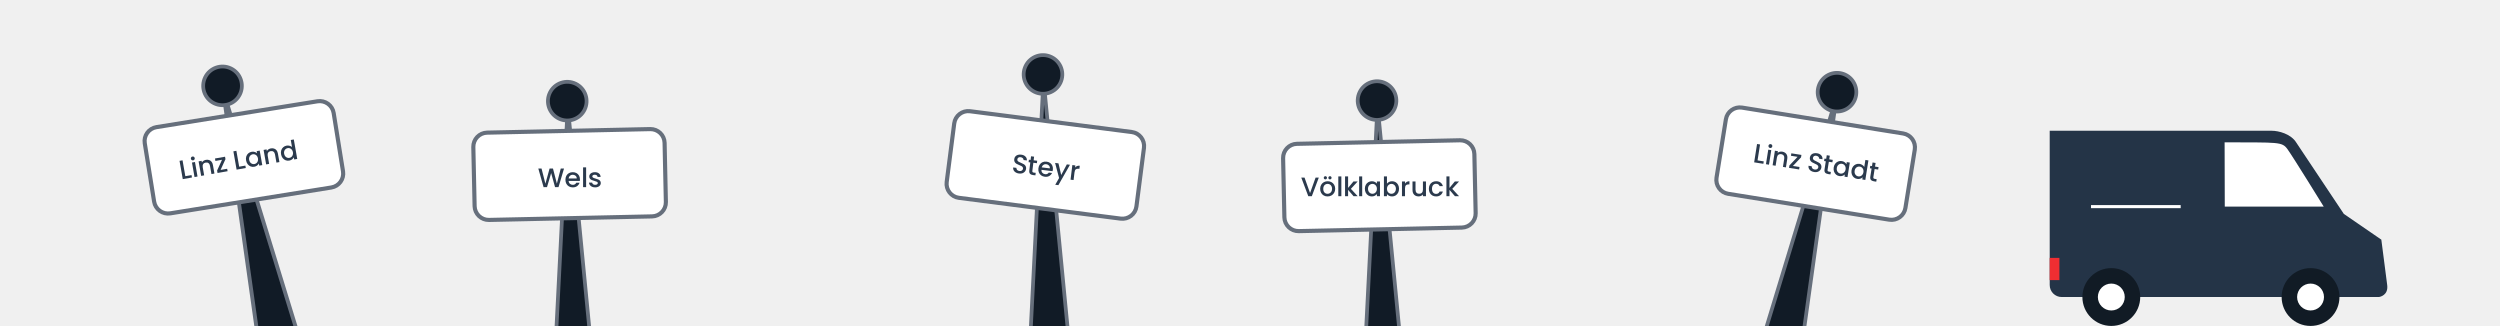
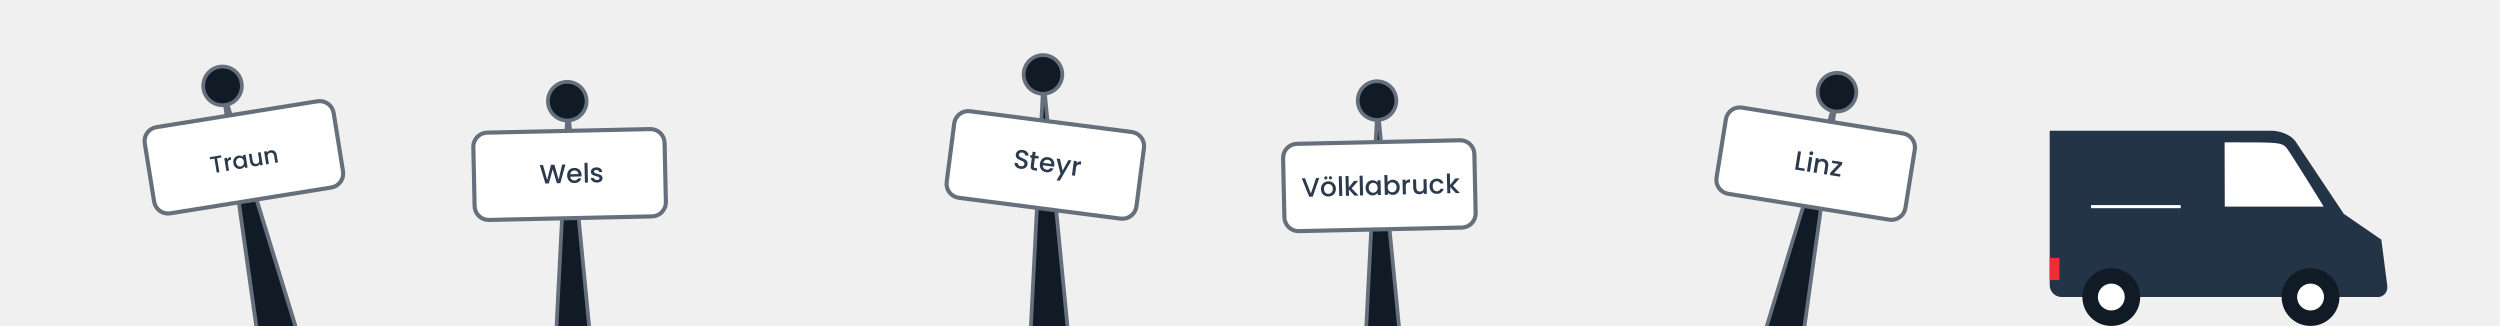
<svg xmlns="http://www.w3.org/2000/svg" width="1920" height="250" viewBox="0 0 1920 250" version="1.1" id="svg8" enable-background="new">
  <defs id="defs2">
    <clipPath clipPathUnits="userSpaceOnUse" id="clipPath44">
      <path d="m 634.961,94.132 47.654,-24.281 33.722,66.183 -47.654,24.281 z" id="path42" />
    </clipPath>
    <clipPath clipPathUnits="userSpaceOnUse" id="clipPath64">
      <path d="m 10.689,129.531 h 51.673 v 72.296 H 10.689 Z" id="path62" />
    </clipPath>
    <clipPath clipPathUnits="userSpaceOnUse" id="clipPath104">
      <path d="m 416.605,0 h 95.649 v 123.481 h -95.649 z" id="path102" />
    </clipPath>
    <clipPath clipPathUnits="userSpaceOnUse" id="clipPath140">
      <path d="m 144.008,0 h 95.65 v 123.295 h -95.65 z" id="path138" />
    </clipPath>
    <clipPath clipPathUnits="userSpaceOnUse" id="clipPath176">
      <path d="m 304.154,4.396 h 95.649 v 127.891 h -95.649 z" id="path174" />
    </clipPath>
    <clipPath clipPathUnits="userSpaceOnUse" id="clipPath596">
      <path d="m 35.433,4.396 h 95.65 v 127.891 h -95.65 z" id="path594" />
    </clipPath>
    <clipPath clipPathUnits="userSpaceOnUse" id="clipPath632">
      <path d="m 561.981,4.507 h 95.65 v 127.89 h -95.65 z" id="path630" />
    </clipPath>
    <clipPath clipPathUnits="userSpaceOnUse" id="clipPath670">
      <path d="M 668.976,7.087 H 816.977 V 94.609 H 668.976 Z" id="path668" />
    </clipPath>
    <clipPath clipPathUnits="userSpaceOnUse" id="clipPath504">
      <path d="m 196.299,180.929 48.373,-9.842 9.842,48.374 -48.373,9.841 z" id="path502" />
    </clipPath>
  </defs>
  <g id="layer1" transform="translate(0,-11.24998)">
    <g id="g98" transform="matrix(2.28143,0,0,-2.28143,0.00270381,305.8713)">
      <g id="g100" clip-path="url(#clipPath104)">
        <g id="g106" transform="translate(459.3232,7.4705)">
          <path d="M 0,0 4.391,86.228 12.56,2.1 C 12.661,1.863 12.513,1.595 12.259,1.554 L 0.451,-0.322 C 0.238,-0.356 0.037,-0.213 0,0" style="fill:#111b26;fill-opacity:1;fill-rule:nonzero;stroke:none" id="path108" />
        </g>
        <g id="g110" transform="translate(459.3232,7.4705)">
          <path d="M 0,0 4.391,86.228 12.56,2.1 C 12.661,1.863 12.513,1.595 12.259,1.554 L 0.451,-0.322 C 0.238,-0.356 0.037,-0.213 0,0 Z" style="fill:none;stroke:#666f7c;stroke-width:1.263;stroke-linecap:round;stroke-linejoin:miter;stroke-miterlimit:1;stroke-dasharray:none;stroke-opacity:1" id="path112" />
        </g>
        <g id="g114" transform="translate(469.4121,92.4351)">
          <path d="m 0,0 c -1.567,-3.236 -5.461,-4.589 -8.697,-3.022 -3.235,1.568 -4.588,5.461 -3.021,8.698 1.567,3.235 5.461,4.588 8.696,3.021 C 0.214,7.129 1.567,3.236 0,0" style="fill:#111b26;fill-opacity:1;fill-rule:nonzero;stroke:none" id="path116" />
        </g>
        <g id="g118" transform="translate(469.4121,92.4351)">
          <path d="m 0,0 c -1.567,-3.236 -5.461,-4.589 -8.697,-3.022 -3.235,1.568 -4.588,5.461 -3.021,8.698 1.567,3.235 5.461,4.588 8.696,3.021 C 0.214,7.129 1.567,3.236 0,0 Z" style="fill:none;stroke:#666f7c;stroke-width:1.263;stroke-linecap:round;stroke-linejoin:miter;stroke-miterlimit:10;stroke-dasharray:none;stroke-opacity:1" id="path120" />
        </g>
        <g id="g122" transform="translate(436.5686,80.722)">
          <path d="m 0,0 c -2.607,-0.057 -4.694,-2.236 -4.637,-4.843 l 0.433,-19.905 c 0.057,-2.607 2.236,-4.694 4.843,-4.637 l 54.905,1.194 c 2.607,0.057 4.693,2.236 4.637,4.843 l -0.433,19.905 c -0.057,2.607 -2.237,4.694 -4.844,4.637 z" style="fill:#ffffff;fill-opacity:1;fill-rule:nonzero;stroke:none" id="path124" />
        </g>
        <g id="g126" transform="translate(436.5686,80.722)">
          <path d="m 0,0 c -2.607,-0.057 -4.694,-2.236 -4.637,-4.843 l 0.433,-19.905 c 0.057,-2.607 2.236,-4.694 4.843,-4.637 l 54.905,1.194 c 2.607,0.057 4.693,2.236 4.637,4.843 l -0.433,19.905 c -0.057,2.607 -2.237,4.694 -4.844,4.637 z" style="fill:none;stroke:#666f7c;stroke-width:1.391;stroke-linecap:butt;stroke-linejoin:miter;stroke-miterlimit:10;stroke-dasharray:none;stroke-opacity:1" id="path128" />
        </g>
      </g>
    </g>
-     <g aria-label="Völklabruck" id="text132" style="font-weight:500;font-size:20.533px;font-family:'Poppins Medium';-inkscape-font-specification:Poppins-Medium;fill:#2b3a4d;stroke-width:2.281">
+     <g aria-label="Völklabruck" id="text132" style="font-weight:500;font-size:20.533px;font-family:'Poppins Medium';-inkscape-font-specification:Poppins-Medium;fill:#2b3a4d;stroke-width:2.281" transform="rotate(-1.411391,1022.193,133.1274)">
      <path d="m 1012.834,147.661 -5.359,14.27 h -2.71 l -5.38,-14.27 h 2.505 l 4.23,11.868 4.25,-11.868 z" id="path1094" />
      <path d="m 1019.548,162.116 q -1.602,0 -2.895,-0.719 -1.294,-0.739 -2.033,-2.053 -0.739,-1.335 -0.739,-3.08 0,-1.725 0.76,-3.059 0.76,-1.335 2.074,-2.053 1.314,-0.719 2.936,-0.719 1.622,0 2.936,0.719 1.314,0.719 2.074,2.053 0.76,1.335 0.76,3.059 0,1.725 -0.78,3.059 -0.78,1.335 -2.135,2.074 -1.335,0.719 -2.957,0.719 z m 0,-2.033 q 0.903,0 1.684,-0.431 0.801,-0.431 1.294,-1.294 0.493,-0.862 0.493,-2.094 0,-1.232 -0.472,-2.074 -0.472,-0.862 -1.252,-1.294 -0.78,-0.431 -1.684,-0.431 -0.903,0 -1.684,0.431 -0.76,0.431 -1.212,1.294 -0.452,0.842 -0.452,2.074 0,1.827 0.924,2.834 0.945,0.986 2.361,0.986 z m -1.663,-11.067 q -0.513,0 -0.883,-0.349 -0.349,-0.37 -0.349,-0.883 0,-0.513 0.349,-0.862 0.37,-0.37 0.883,-0.37 0.513,0 0.862,0.37 0.37,0.349 0.37,0.862 0,0.513 -0.37,0.883 -0.349,0.349 -0.862,0.349 z m 3.532,0 q -0.513,0 -0.883,-0.349 -0.349,-0.37 -0.349,-0.883 0,-0.513 0.349,-0.862 0.37,-0.37 0.883,-0.37 0.513,0 0.862,0.37 0.37,0.349 0.37,0.862 0,0.513 -0.37,0.883 -0.349,0.349 -0.862,0.349 z" id="path1096" />
      <path d="M 1030.163,146.737 V 161.931 h -2.341 v -15.194 z" id="path1098" />
      <path d="m 1037.473,156.284 5.215,5.647 h -3.162 l -4.189,-4.866 v 4.866 h -2.341 v -15.194 h 2.341 v 8.829 l 4.107,-4.948 h 3.244 z" id="path1100" />
      <path d="M 1046.159,146.737 V 161.931 h -2.341 v -15.194 z" id="path1102" />
      <path d="m 1048.212,156.223 q 0,-1.704 0.698,-3.018 0.719,-1.314 1.93,-2.033 1.232,-0.739 2.71,-0.739 1.335,0 2.32,0.534 1.006,0.513 1.602,1.294 v -1.643 h 2.361 V 161.931 h -2.361 v -1.684 q -0.596,0.801 -1.622,1.335 -1.027,0.534 -2.341,0.534 -1.458,0 -2.669,-0.739 -1.211,-0.76 -1.93,-2.094 -0.698,-1.355 -0.698,-3.059 z m 9.26,0.041 q 0,-1.17 -0.493,-2.033 -0.472,-0.862 -1.252,-1.314 -0.78,-0.452 -1.684,-0.452 -0.903,0 -1.684,0.452 -0.78,0.431 -1.273,1.294 -0.472,0.842 -0.472,2.012 0,1.17 0.472,2.053 0.493,0.883 1.273,1.355 0.801,0.452 1.684,0.452 0.903,0 1.684,-0.452 0.78,-0.452 1.252,-1.314 0.493,-0.883 0.493,-2.053 z" id="path1104" />
      <path d="m 1065.192,152.301 q 0.595,-0.821 1.622,-1.335 1.047,-0.534 2.32,-0.534 1.499,0 2.71,0.719 1.212,0.719 1.91,2.053 0.698,1.314 0.698,3.018 0,1.704 -0.698,3.059 -0.698,1.335 -1.93,2.094 -1.212,0.739 -2.69,0.739 -1.314,0 -2.341,-0.513 -1.006,-0.513 -1.601,-1.314 v 1.643 h -2.341 v -15.194 h 2.341 z m 6.878,3.922 q 0,-1.17 -0.493,-2.012 -0.472,-0.862 -1.273,-1.294 -0.78,-0.452 -1.684,-0.452 -0.883,0 -1.684,0.452 -0.78,0.452 -1.273,1.314 -0.472,0.862 -0.472,2.033 0,1.17 0.472,2.053 0.493,0.862 1.273,1.314 0.801,0.452 1.684,0.452 0.903,0 1.684,-0.452 0.801,-0.472 1.273,-1.355 0.493,-0.883 0.493,-2.053 z" id="path1106" />
      <path d="m 1079.052,152.26 q 0.513,-0.862 1.355,-1.335 0.862,-0.493 2.033,-0.493 v 2.423 h -0.595 q -1.376,0 -2.094,0.698 -0.698,0.698 -0.698,2.423 v 5.955 h -2.341 v -11.314 h 2.341 z" id="path1108" />
      <path d="M 1095.15,150.617 V 161.931 h -2.341 v -1.335 q -0.554,0.698 -1.458,1.109 -0.883,0.39 -1.889,0.39 -1.335,0 -2.402,-0.554 -1.047,-0.554 -1.663,-1.643 -0.596,-1.088 -0.596,-2.628 v -6.653 h 2.32 v 6.304 q 0,1.519 0.76,2.341 0.76,0.801 2.074,0.801 1.314,0 2.074,-0.801 0.78,-0.821 0.78,-2.341 v -6.304 z" id="path1110" />
      <path d="m 1097.367,156.264 q 0,-1.745 0.698,-3.059 0.719,-1.335 1.971,-2.053 1.252,-0.719 2.875,-0.719 2.053,0 3.388,0.986 1.355,0.965 1.827,2.772 h -2.526 q -0.308,-0.842 -0.986,-1.314 -0.678,-0.472 -1.704,-0.472 -1.437,0 -2.3,1.027 -0.842,1.006 -0.842,2.834 0,1.827 0.842,2.854 0.862,1.027 2.3,1.027 2.033,0 2.69,-1.786 h 2.526 q -0.493,1.725 -1.848,2.751 -1.355,1.006 -3.367,1.006 -1.622,0 -2.875,-0.719 -1.252,-0.739 -1.971,-2.053 -0.698,-1.335 -0.698,-3.08 z" id="path1112" />
      <path d="m 1115.333,156.284 5.215,5.647 h -3.162 l -4.189,-4.866 v 4.866 h -2.341 v -15.194 h 2.341 v 8.829 l 4.107,-4.948 h 3.244 z" id="path1114" />
    </g>
    <g id="g134" transform="matrix(2.28143,0,0,-2.28143,0.00270381,305.8713)">
      <g id="g136" clip-path="url(#clipPath140)">
        <g id="g142" transform="translate(186.7269,7.2841)">
          <path d="M 0,0 4.391,86.228 12.56,2.1 C 12.661,1.863 12.513,1.595 12.259,1.554 L 0.451,-0.322 C 0.238,-0.356 0.037,-0.213 0,0" style="fill:#111b26;fill-opacity:1;fill-rule:nonzero;stroke:none" id="path144" />
        </g>
        <g id="g146" transform="translate(186.7269,7.2841)">
          <path d="M 0,0 4.391,86.228 12.56,2.1 C 12.661,1.863 12.513,1.595 12.259,1.554 L 0.451,-0.322 C 0.238,-0.356 0.037,-0.213 0,0 Z" style="fill:none;stroke:#666f7c;stroke-width:1.263;stroke-linecap:round;stroke-linejoin:miter;stroke-miterlimit:1;stroke-dasharray:none;stroke-opacity:1" id="path148" />
        </g>
        <g id="g150" transform="translate(196.8158,92.2486)">
          <path d="m 0,0 c -1.567,-3.236 -5.461,-4.589 -8.697,-3.022 -3.235,1.568 -4.588,5.461 -3.021,8.698 1.567,3.235 5.461,4.588 8.696,3.021 C 0.214,7.129 1.567,3.236 0,0" style="fill:#111b26;fill-opacity:1;fill-rule:nonzero;stroke:none" id="path152" />
        </g>
        <g id="g154" transform="translate(196.8158,92.2486)">
          <path d="m 0,0 c -1.567,-3.236 -5.461,-4.589 -8.697,-3.022 -3.235,1.568 -4.588,5.461 -3.021,8.698 1.567,3.235 5.461,4.588 8.696,3.021 C 0.214,7.129 1.567,3.236 0,0 Z" style="fill:none;stroke:#666f7c;stroke-width:1.263;stroke-linecap:round;stroke-linejoin:miter;stroke-miterlimit:10;stroke-dasharray:none;stroke-opacity:1" id="path156" />
        </g>
        <g id="g158" transform="translate(163.9724,84.4876)">
          <path d="m 0,0 c -2.607,-0.057 -4.694,-2.236 -4.637,-4.843 l 0.433,-19.905 c 0.057,-2.607 2.236,-4.694 4.843,-4.637 l 54.905,1.194 c 2.607,0.057 4.693,2.236 4.637,4.843 l -0.433,19.905 c -0.057,2.607 -2.237,4.694 -4.844,4.637 z" style="fill:#ffffff;fill-opacity:1;fill-rule:nonzero;stroke:none" id="path160" />
        </g>
        <g id="g162" transform="translate(163.9724,84.4876)">
          <path d="m 0,0 c -2.607,-0.057 -4.694,-2.236 -4.637,-4.843 l 0.433,-19.905 c 0.057,-2.607 2.236,-4.694 4.843,-4.637 l 54.905,1.194 c 2.607,0.057 4.693,2.236 4.637,4.843 l -0.433,19.905 c -0.057,2.607 -2.237,4.694 -4.844,4.637 z" style="fill:none;stroke:#666f7c;stroke-width:1.391;stroke-linecap:butt;stroke-linejoin:miter;stroke-miterlimit:10;stroke-dasharray:none;stroke-opacity:1" id="path164" />
        </g>
      </g>
    </g>
-     <g aria-label="Wels" id="text168" style="font-weight:500;font-size:20.533px;font-family:'Poppins Medium';-inkscape-font-specification:Poppins-Medium;fill:#2b3a4d;stroke-width:2.281">
+     <g aria-label="Wels" id="text168" style="font-weight:500;font-size:20.533px;font-family:'Poppins Medium';-inkscape-font-specification:Poppins-Medium;fill:#2b3a4d;stroke-width:2.281" transform="rotate(-1.280951,292.8086,90.17595)">
      <path d="m 433.16,140.708 -4.23,14.27 h -2.649 l -2.998,-10.8 -3.183,10.8 -2.628,0.021 -4.045,-14.291 h 2.484 l 2.957,11.622 3.203,-11.622 h 2.628 l 2.977,11.56 2.977,-11.56 z" id="path1085" />
      <path d="m 445.398,149.045 q 0,0.637 -0.082,1.15 h -8.644 q 0.103,1.355 1.006,2.176 0.903,0.821 2.218,0.821 1.889,0 2.669,-1.581 h 2.526 q -0.513,1.56 -1.868,2.567 -1.335,0.986 -3.326,0.986 -1.622,0 -2.916,-0.719 -1.273,-0.739 -2.012,-2.053 -0.719,-1.335 -0.719,-3.08 0,-1.745 0.698,-3.059 0.719,-1.335 1.992,-2.053 1.294,-0.719 2.957,-0.719 1.602,0 2.854,0.698 1.253,0.698 1.951,1.971 0.698,1.253 0.698,2.895 z m -2.443,-0.739 q -0.021,-1.294 -0.924,-2.074 -0.903,-0.78 -2.238,-0.78 -1.211,0 -2.074,0.78 -0.862,0.76 -1.027,2.074 z" id="path1087" />
      <path d="m 450.141,139.784 v 15.194 h -2.341 V 139.784 Z" id="path1089" />
      <path d="m 457.081,155.163 q -1.335,0 -2.402,-0.472 -1.047,-0.493 -1.663,-1.314 -0.616,-0.842 -0.657,-1.868 h 2.423 q 0.062,0.719 0.678,1.211 0.637,0.472 1.581,0.472 0.986,0 1.519,-0.37 0.554,-0.39 0.554,-0.986 0,-0.637 -0.616,-0.945 -0.595,-0.308 -1.91,-0.678 -1.273,-0.349 -2.074,-0.678 -0.801,-0.329 -1.396,-1.006 -0.575,-0.678 -0.575,-1.786 0,-0.903 0.534,-1.643 0.534,-0.76 1.519,-1.191 1.006,-0.431 2.3,-0.431 1.93,0 3.1,0.986 1.191,0.965 1.273,2.649 h -2.341 q -0.062,-0.76 -0.616,-1.211 -0.554,-0.452 -1.499,-0.452 -0.924,0 -1.417,0.349 -0.493,0.349 -0.493,0.924 0,0.452 0.329,0.76 0.329,0.308 0.801,0.493 0.472,0.164 1.396,0.431 1.232,0.329 2.012,0.678 0.801,0.329 1.376,0.986 0.575,0.657 0.595,1.745 0,0.965 -0.534,1.725 -0.534,0.76 -1.519,1.191 -0.965,0.431 -2.279,0.431 z" id="path1091" />
    </g>
    <g id="g170" transform="matrix(2.28143,0,0,-2.28143,0.00270381,305.8713)">
      <g id="g172" clip-path="url(#clipPath176)">
        <g id="g178" transform="translate(346.8726,16.2768)">
          <path d="M 0,0 4.391,86.228 12.56,2.1 C 12.661,1.863 12.513,1.595 12.259,1.554 L 0.451,-0.322 C 0.238,-0.356 0.037,-0.213 0,0" style="fill:#111b26;fill-opacity:1;fill-rule:nonzero;stroke:none" id="path180" />
        </g>
        <g id="g182" transform="translate(346.8726,16.2768)">
          <path d="M 0,0 4.391,86.228 12.56,2.1 C 12.661,1.863 12.513,1.595 12.259,1.554 L 0.451,-0.322 C 0.238,-0.356 0.037,-0.213 0,0 Z" style="fill:none;stroke:#666f7c;stroke-width:1.263;stroke-linecap:round;stroke-linejoin:miter;stroke-miterlimit:1;stroke-dasharray:none;stroke-opacity:1" id="path184" />
        </g>
        <g id="g186" transform="translate(356.9615,101.2414)">
          <path d="m 0,0 c -1.567,-3.236 -5.461,-4.589 -8.697,-3.022 -3.235,1.568 -4.588,5.461 -3.021,8.698 1.567,3.235 5.461,4.588 8.696,3.021 C 0.214,7.129 1.567,3.236 0,0" style="fill:#111b26;fill-opacity:1;fill-rule:nonzero;stroke:none" id="path188" />
        </g>
        <g id="g190" transform="translate(356.9615,101.2414)">
          <path d="m 0,0 c -1.567,-3.236 -5.461,-4.589 -8.697,-3.022 -3.235,1.568 -4.588,5.461 -3.021,8.698 1.567,3.235 5.461,4.588 8.696,3.021 C 0.214,7.129 1.567,3.236 0,0 Z" style="fill:none;stroke:#666f7c;stroke-width:1.263;stroke-linecap:round;stroke-linejoin:miter;stroke-miterlimit:10;stroke-dasharray:none;stroke-opacity:1" id="path192" />
        </g>
        <g id="g194" transform="translate(326.5293,91.6976)">
          <path d="m 0,0 c -2.586,0.332 -4.975,-1.511 -5.307,-4.098 l -2.539,-19.747 c -0.332,-2.586 1.511,-4.975 4.098,-5.307 l 54.469,-7.003 c 2.586,-0.333 4.975,1.511 5.307,4.098 l 2.539,19.746 c 0.332,2.587 -1.512,4.975 -4.098,5.308 z" style="fill:#ffffff;fill-opacity:1;fill-rule:nonzero;stroke:none" id="path196" />
        </g>
        <g id="g198" transform="translate(326.5293,91.6976)">
          <path d="m 0,0 c -2.586,0.332 -4.975,-1.511 -5.307,-4.098 l -2.539,-19.747 c -0.332,-2.586 1.511,-4.975 4.098,-5.307 l 54.469,-7.003 c 2.586,-0.333 4.975,1.511 5.307,4.098 l 2.539,19.746 c 0.332,2.587 -1.512,4.975 -4.098,5.308 z" style="fill:none;stroke:#666f7c;stroke-width:1.391;stroke-linecap:butt;stroke-linejoin:miter;stroke-miterlimit:10;stroke-dasharray:none;stroke-opacity:1" id="path200" />
        </g>
      </g>
    </g>
-     <g aria-label="Steyr" transform="rotate(6.99986)" id="text204" style="font-weight:500;font-size:20.533px;font-family:'Poppins Medium';-inkscape-font-specification:Poppins-Medium;fill:#2b3a4d;stroke-width:2.281">
+     <g aria-label="Steyr" transform="rotate(7.436097,74.64481,12.37762)" id="text204" style="font-weight:500;font-size:20.533px;font-family:'Poppins Medium';-inkscape-font-specification:Poppins-Medium;fill:#2b3a4d;stroke-width:2.281">
      <path d="m 794.404,48.072 q -1.437,0 -2.587,-0.493 -1.15,-0.513 -1.807,-1.437 -0.657,-0.924 -0.657,-2.156 h 2.505 q 0.082,0.924 0.719,1.519 0.657,0.595 1.827,0.595 1.211,0 1.889,-0.575 0.678,-0.595 0.678,-1.519 0,-0.719 -0.431,-1.17 -0.411,-0.452 -1.047,-0.698 -0.616,-0.246 -1.725,-0.534 -1.396,-0.37 -2.279,-0.739 -0.862,-0.39 -1.478,-1.191 -0.616,-0.801 -0.616,-2.135 0,-1.232 0.616,-2.156 0.616,-0.924 1.725,-1.417 1.109,-0.493 2.567,-0.493 2.074,0 3.388,1.047 1.335,1.027 1.478,2.834 h -2.587 q -0.062,-0.78 -0.739,-1.335 -0.678,-0.554 -1.786,-0.554 -1.006,0 -1.643,0.513 -0.637,0.513 -0.637,1.478 0,0.657 0.39,1.088 0.411,0.411 1.027,0.657 0.616,0.246 1.684,0.534 1.417,0.39 2.3,0.78 0.903,0.39 1.519,1.211 0.637,0.801 0.637,2.156 0,1.088 -0.595,2.053 -0.575,0.965 -1.704,1.561 -1.109,0.575 -2.628,0.575 z" id="path1057" />
      <path d="m 804.3,38.524 v 6.263 q 0,0.637 0.287,0.924 0.308,0.267 1.027,0.267 h 1.437 v 1.951 h -1.848 q -1.581,0 -2.423,-0.739 -0.842,-0.739 -0.842,-2.402 v -6.263 h -1.335 v -1.91 h 1.335 v -2.813 h 2.361 v 2.813 h 2.751 v 1.91 z" id="path1059" />
      <path d="m 819.823,41.994 q 0,0.637 -0.082,1.15 h -8.644 q 0.103,1.355 1.006,2.176 0.903,0.821 2.218,0.821 1.889,0 2.669,-1.581 h 2.526 q -0.513,1.56 -1.869,2.567 -1.335,0.986 -3.326,0.986 -1.622,0 -2.916,-0.719 -1.273,-0.739 -2.012,-2.053 -0.719,-1.335 -0.719,-3.08 0,-1.745 0.698,-3.059 0.719,-1.335 1.992,-2.053 1.294,-0.719 2.957,-0.719 1.602,0 2.854,0.698 1.253,0.698 1.951,1.971 0.698,1.253 0.698,2.895 z m -2.443,-0.739 q -0.021,-1.294 -0.924,-2.074 -0.903,-0.78 -2.238,-0.78 -1.211,0 -2.074,0.78 -0.862,0.76 -1.027,2.074 z" id="path1061" />
      <path d="m 832.41,36.615 -6.94,16.632 h -2.423 l 2.3,-5.503 -4.456,-11.129 h 2.608 l 3.183,8.624 3.306,-8.624 z" id="path1063" />
      <path d="m 836.578,38.257 q 0.513,-0.862 1.355,-1.335 0.862,-0.493 2.033,-0.493 v 2.423 h -0.595 q -1.376,0 -2.094,0.698 -0.698,0.698 -0.698,2.423 v 5.955 h -2.341 V 36.615 h 2.341 z" id="path1065" />
    </g>
    <g id="g590" transform="matrix(2.28143,0,0,-2.28143,0.00270381,985.7977)">
      <g id="g592" clip-path="url(#clipPath596)" transform="translate(0,298.0265)">
        <g id="g598" transform="matrix(1.046669,0,0,1.036472,86.78786,15.61036)">
          <path d="M 0,0 -11.195,80.129 12.56,2.1 C 12.661,1.863 12.513,1.595 12.259,1.554 L 0.451,-0.322 C 0.238,-0.356 0.037,-0.213 0,0" style="fill:#111b26;fill-opacity:1;fill-rule:nonzero;stroke:none" id="path600" />
        </g>
        <g id="g602" transform="translate(86.2654,18.5328)">
          <path d="M 0.536,-2.922 -11.169,80.12 13.669,-0.746 C 13.774,-0.991 13.619,-1.269 13.354,-1.312 L 1.008,-3.256 c -0.223,-0.035 -0.433,0.113 -0.472,0.334 z" style="fill:none;stroke:#666f7c;stroke-width:1.315;stroke-linecap:round;stroke-linejoin:miter;stroke-miterlimit:1;stroke-dasharray:none;stroke-opacity:1" id="path604" />
        </g>
        <g id="g606" transform="translate(80.7677,97.3982)">
          <path d="m 0,0 c -1.567,-3.236 -5.461,-4.589 -8.697,-3.022 -3.235,1.568 -4.588,5.461 -3.021,8.698 1.567,3.235 5.461,4.588 8.696,3.021 C 0.214,7.129 1.567,3.236 0,0" style="fill:#111b26;fill-opacity:1;fill-rule:nonzero;stroke:none" id="path608" />
        </g>
        <g id="g610" transform="translate(80.7677,97.3982)">
          <path d="m 0,0 c -1.567,-3.236 -5.461,-4.589 -8.697,-3.022 -3.235,1.568 -4.588,5.461 -3.021,8.698 1.567,3.235 5.461,4.588 8.696,3.021 C 0.214,7.129 1.567,3.236 0,0 Z" style="fill:none;stroke:#666f7c;stroke-width:1.263;stroke-linecap:round;stroke-linejoin:miter;stroke-miterlimit:10;stroke-dasharray:none;stroke-opacity:1" id="path612" />
        </g>
        <g id="g614" transform="translate(52.6608,86.3408)">
          <path d="m 0,0 c -2.575,-0.413 -4.343,-2.858 -3.93,-5.433 l 3.155,-19.658 c 0.414,-2.574 2.858,-4.343 5.433,-3.93 l 54.223,8.704 c 2.575,0.413 4.344,2.857 3.93,5.432 L 59.656,4.773 c -0.413,2.575 -2.858,4.343 -5.433,3.93 z" style="fill:#ffffff;fill-opacity:1;fill-rule:nonzero;stroke:none" id="path616" />
        </g>
        <g id="g618" transform="translate(52.6608,86.3408)">
          <path d="m 0,0 c -2.575,-0.413 -4.343,-2.858 -3.93,-5.433 l 3.155,-19.658 c 0.414,-2.574 2.858,-4.343 5.433,-3.93 l 54.223,8.704 c 2.575,0.413 4.344,2.857 3.93,5.432 L 59.656,4.773 c -0.413,2.575 -2.858,4.343 -5.433,3.93 z" style="fill:none;stroke:#666f7c;stroke-width:1.391;stroke-linecap:butt;stroke-linejoin:miter;stroke-miterlimit:10;stroke-dasharray:none;stroke-opacity:1" id="path620" />
        </g>
      </g>
    </g>
-     <g aria-label="Linz Land" transform="rotate(-9.999755)" id="text624" style="font-weight:500;font-size:20.533px;font-family:'Poppins Medium';-inkscape-font-specification:Poppins-Medium;fill:#2b3a4d;stroke-width:2.281">
-       <path d="m 114.725,169.043 h 4.825 v 1.889 h -7.166 v -14.27 h 2.341 z" id="path1068" />
-       <path d="m 122.753,158.12 q -0.637,0 -1.068,-0.431 -0.431,-0.431 -0.431,-1.068 0,-0.637 0.431,-1.068 0.431,-0.431 1.068,-0.431 0.616,0 1.047,0.431 0.431,0.431 0.431,1.068 0,0.637 -0.431,1.068 -0.431,0.431 -1.047,0.431 z m 1.15,1.499 v 11.314 h -2.341 v -11.314 z" id="path1070" />
-       <path d="m 132.445,159.434 q 1.335,0 2.382,0.554 1.068,0.554 1.663,1.643 0.595,1.088 0.595,2.628 v 6.673 h -2.32 v -6.324 q 0,-1.519 -0.76,-2.32 -0.76,-0.821 -2.074,-0.821 -1.314,0 -2.094,0.821 -0.76,0.801 -0.76,2.32 v 6.324 h -2.341 v -11.314 h 2.341 v 1.294 q 0.575,-0.698 1.458,-1.088 0.903,-0.39 1.91,-0.39 z" id="path1072" />
-       <path d="m 142.218,169.023 h 5.133 v 1.91 h -7.844 v -1.91 l 5.154,-7.495 h -5.154 v -1.91 h 7.844 v 1.91 z" id="path1074" />
-       <path d="m 156.715,169.043 h 4.825 v 1.889 h -7.166 v -14.27 h 2.341 z" id="path1076" />
-       <path d="m 162.772,165.224 q 0,-1.704 0.698,-3.018 0.719,-1.314 1.93,-2.033 1.232,-0.739 2.71,-0.739 1.335,0 2.32,0.534 1.006,0.513 1.602,1.294 v -1.643 h 2.361 v 11.314 h -2.361 v -1.684 q -0.595,0.801 -1.622,1.335 -1.027,0.534 -2.341,0.534 -1.458,0 -2.669,-0.739 -1.211,-0.76 -1.93,-2.094 -0.698,-1.355 -0.698,-3.059 z m 9.26,0.041 q 0,-1.17 -0.493,-2.033 -0.472,-0.862 -1.253,-1.314 -0.78,-0.452 -1.684,-0.452 -0.903,0 -1.684,0.452 -0.78,0.431 -1.273,1.294 -0.472,0.842 -0.472,2.012 0,1.17 0.472,2.053 0.493,0.883 1.273,1.355 0.801,0.452 1.684,0.452 0.903,0 1.684,-0.452 0.78,-0.452 1.253,-1.314 0.493,-0.883 0.493,-2.053 z" id="path1078" />
-       <path d="m 183.12,159.434 q 1.335,0 2.382,0.554 1.068,0.554 1.663,1.643 0.595,1.088 0.595,2.628 v 6.673 h -2.32 v -6.324 q 0,-1.519 -0.76,-2.32 -0.76,-0.821 -2.074,-0.821 -1.314,0 -2.094,0.821 -0.76,0.801 -0.76,2.32 v 6.324 h -2.341 v -11.314 h 2.341 v 1.294 q 0.575,-0.698 1.458,-1.088 0.903,-0.39 1.91,-0.39 z" id="path1080" />
-       <path d="m 190.04,165.224 q 0,-1.704 0.698,-3.018 0.719,-1.314 1.93,-2.033 1.232,-0.739 2.731,-0.739 1.109,0 2.176,0.493 1.088,0.472 1.725,1.273 v -5.462 h 2.361 v 15.194 h -2.361 v -1.704 q -0.575,0.821 -1.602,1.355 -1.006,0.534 -2.32,0.534 -1.478,0 -2.71,-0.739 -1.211,-0.76 -1.93,-2.094 -0.698,-1.355 -0.698,-3.059 z m 9.26,0.041 q 0,-1.17 -0.493,-2.033 -0.472,-0.862 -1.253,-1.314 -0.78,-0.452 -1.684,-0.452 -0.903,0 -1.684,0.452 -0.78,0.431 -1.273,1.294 -0.472,0.842 -0.472,2.012 0,1.17 0.472,2.053 0.493,0.883 1.273,1.355 0.801,0.452 1.684,0.452 0.903,0 1.684,-0.452 0.78,-0.452 1.253,-1.314 0.493,-0.883 0.493,-2.053 z" id="path1082" />
-     </g>
    <g id="g626" transform="matrix(2.28143,0,0,-2.28143,0.552369,310.9814)">
      <g id="g628" clip-path="url(#clipPath632)">
        <g id="g634" transform="translate(606.7986,18.6433)">
          <path d="M 0,0 11.195,80.129 -12.56,2.1 c -0.101,-0.237 0.047,-0.505 0.301,-0.546 L -0.451,-0.322 C -0.238,-0.356 -0.037,-0.213 0,0" style="fill:#111b26;fill-opacity:1;fill-rule:nonzero;stroke:none" id="path636" />
        </g>
        <g id="g638" transform="translate(606.7986,18.6433)">
          <path d="M 0,0 11.195,80.129 -12.56,2.1 c -0.101,-0.237 0.047,-0.505 0.301,-0.546 L -0.451,-0.322 C -0.238,-0.356 -0.037,-0.213 0,0 Z" style="fill:none;stroke:#666f7c;stroke-width:1.263;stroke-linecap:round;stroke-linejoin:miter;stroke-miterlimit:1;stroke-dasharray:none;stroke-opacity:1" id="path640" />
        </g>
        <g id="g642" transform="translate(612.2963,97.5087)">
          <path d="m 0,0 c 1.567,-3.236 5.461,-4.589 8.697,-3.022 3.235,1.568 4.588,5.461 3.021,8.698 C 10.151,8.911 6.257,10.264 3.022,8.697 -0.214,7.129 -1.567,3.236 0,0" style="fill:#111b26;fill-opacity:1;fill-rule:nonzero;stroke:none" id="path644" />
        </g>
        <g id="g646" transform="translate(612.2963,97.5087)">
          <path d="m 0,0 c 1.567,-3.236 5.461,-4.589 8.697,-3.022 3.235,1.568 4.588,5.461 3.021,8.698 C 10.151,8.911 6.257,10.264 3.022,8.697 -0.214,7.129 -1.567,3.236 0,0 Z" style="fill:none;stroke:#666f7c;stroke-width:1.263;stroke-linecap:round;stroke-linejoin:miter;stroke-miterlimit:10;stroke-dasharray:none;stroke-opacity:1" id="path648" />
        </g>
        <g id="g650" transform="translate(640.4033,86.4513)">
          <path d="M 0,0 C 2.575,-0.413 4.343,-2.858 3.93,-5.433 L 0.775,-25.091 c -0.414,-2.574 -2.858,-4.343 -5.433,-3.93 l -54.223,8.704 c -2.575,0.413 -4.344,2.857 -3.93,5.432 l 3.155,19.658 c 0.413,2.575 2.858,4.343 5.433,3.93 z" style="fill:#ffffff;fill-opacity:1;fill-rule:nonzero;stroke:none" id="path652" />
        </g>
        <g id="g654" transform="translate(640.4033,86.4513)">
          <path d="M 0,0 C 2.575,-0.413 4.343,-2.858 3.93,-5.433 L 0.775,-25.091 c -0.414,-2.574 -2.858,-4.343 -5.433,-3.93 l -54.223,8.704 c -2.575,0.413 -4.344,2.857 -3.93,5.432 l 3.155,19.658 c 0.413,2.575 2.858,4.343 5.433,3.93 z" style="fill:none;stroke:#666f7c;stroke-width:1.391;stroke-linecap:butt;stroke-linejoin:miter;stroke-miterlimit:10;stroke-dasharray:none;stroke-opacity:1" id="path656" />
        </g>
      </g>
    </g>
    <g aria-label="Linz Stadt" transform="rotate(8.999931)" id="text660" style="font-weight:500;font-size:20.533px;font-family:'Poppins Medium';-inkscape-font-specification:Poppins-Medium;fill:#2b3a4d;stroke-width:2.281">
-       <path d="m 1354.207,-78.378 h 4.825 v 1.889 h -7.166 v -14.27 h 2.341 z" id="path1117" />
-       <path d="m 1362.235,-89.302 q -0.636,0 -1.068,-0.431 -0.431,-0.431 -0.431,-1.068 0,-0.637 0.431,-1.068 0.431,-0.431 1.068,-0.431 0.616,0 1.047,0.431 0.431,0.431 0.431,1.068 0,0.637 -0.431,1.068 -0.431,0.431 -1.047,0.431 z m 1.15,1.499 v 11.314 h -2.341 v -11.314 z" id="path1119" />
-       <path d="m 1371.927,-87.988 q 1.335,0 2.382,0.554 1.068,0.554 1.663,1.643 0.596,1.088 0.596,2.628 v 6.673 h -2.32 v -6.324 q 0,-1.519 -0.76,-2.32 -0.76,-0.821 -2.074,-0.821 -1.314,0 -2.094,0.821 -0.76,0.801 -0.76,2.32 v 6.324 h -2.341 v -11.314 h 2.341 v 1.294 q 0.575,-0.698 1.458,-1.088 0.903,-0.39 1.909,-0.39 z" id="path1121" />
-       <path d="m 1381.7,-78.399 h 5.133 v 1.91 h -7.844 v -1.91 l 5.154,-7.495 h -5.154 v -1.91 h 7.844 v 1.91 z" id="path1123" />
-       <path d="m 1398.558,-76.345 q -1.437,0 -2.587,-0.493 -1.15,-0.513 -1.807,-1.437 -0.657,-0.924 -0.657,-2.156 h 2.505 q 0.082,0.924 0.719,1.519 0.657,0.595 1.827,0.595 1.212,0 1.889,-0.575 0.678,-0.595 0.678,-1.519 0,-0.719 -0.431,-1.17 -0.411,-0.452 -1.047,-0.698 -0.616,-0.246 -1.725,-0.534 -1.396,-0.37 -2.279,-0.739 -0.862,-0.39 -1.478,-1.191 -0.616,-0.801 -0.616,-2.135 0,-1.232 0.616,-2.156 0.616,-0.924 1.725,-1.417 1.109,-0.493 2.567,-0.493 2.074,0 3.388,1.047 1.335,1.027 1.478,2.834 h -2.587 q -0.062,-0.78 -0.739,-1.335 -0.677,-0.554 -1.786,-0.554 -1.006,0 -1.643,0.513 -0.637,0.513 -0.637,1.478 0,0.657 0.39,1.088 0.411,0.411 1.027,0.657 0.616,0.246 1.684,0.534 1.417,0.39 2.3,0.78 0.903,0.39 1.519,1.211 0.636,0.801 0.636,2.156 0,1.088 -0.595,2.053 -0.575,0.965 -1.704,1.56 -1.109,0.575 -2.628,0.575 z" id="path1125" />
-       <path d="m 1408.455,-85.893 v 6.263 q 0,0.637 0.287,0.924 0.308,0.267 1.027,0.267 h 1.437 v 1.951 h -1.848 q -1.581,0 -2.423,-0.739 -0.842,-0.739 -0.842,-2.402 v -6.263 h -1.335 v -1.91 h 1.335 v -2.813 h 2.361 v 2.813 h 2.751 v 1.91 z" id="path1127" />
-       <path d="m 1412.828,-82.197 q 0,-1.704 0.698,-3.018 0.719,-1.314 1.93,-2.033 1.232,-0.739 2.71,-0.739 1.335,0 2.32,0.534 1.006,0.513 1.602,1.294 v -1.643 h 2.361 v 11.314 h -2.361 v -1.684 q -0.596,0.801 -1.622,1.335 -1.027,0.534 -2.341,0.534 -1.458,0 -2.669,-0.739 -1.212,-0.76 -1.93,-2.094 -0.698,-1.355 -0.698,-3.059 z m 9.26,0.041 q 0,-1.17 -0.493,-2.033 -0.472,-0.862 -1.252,-1.314 -0.78,-0.452 -1.684,-0.452 -0.903,0 -1.684,0.452 -0.78,0.431 -1.273,1.294 -0.472,0.842 -0.472,2.012 0,1.17 0.472,2.053 0.493,0.883 1.273,1.355 0.801,0.452 1.684,0.452 0.903,0 1.684,-0.452 0.78,-0.452 1.252,-1.314 0.493,-0.883 0.493,-2.053 z" id="path1129" />
-       <path d="m 1426.688,-82.197 q 0,-1.704 0.698,-3.018 0.719,-1.314 1.93,-2.033 1.232,-0.739 2.731,-0.739 1.109,0 2.176,0.493 1.088,0.472 1.725,1.273 v -5.462 h 2.361 v 15.194 h -2.361 v -1.704 q -0.575,0.821 -1.602,1.355 -1.006,0.534 -2.32,0.534 -1.478,0 -2.71,-0.739 -1.212,-0.76 -1.93,-2.094 -0.698,-1.355 -0.698,-3.059 z m 9.26,0.041 q 0,-1.17 -0.493,-2.033 -0.472,-0.862 -1.252,-1.314 -0.78,-0.452 -1.684,-0.452 -0.903,0 -1.684,0.452 -0.78,0.431 -1.273,1.294 -0.472,0.842 -0.472,2.012 0,1.17 0.472,2.053 0.493,0.883 1.273,1.355 0.801,0.452 1.684,0.452 0.903,0 1.684,-0.452 0.78,-0.452 1.252,-1.314 0.493,-0.883 0.493,-2.053 z" id="path1131" />
-       <path d="m 1444.059,-85.893 v 6.263 q 0,0.637 0.287,0.924 0.308,0.267 1.027,0.267 h 1.437 v 1.951 h -1.848 q -1.581,0 -2.423,-0.739 -0.842,-0.739 -0.842,-2.402 v -6.263 h -1.335 v -1.91 h 1.335 v -2.813 h 2.361 v 2.813 h 2.751 v 1.91 z" id="path1133" />
+       <path d="m 1386.144,-77.822 h 4.825 v 1.889 h -7.166 V -90.204 h 2.341 z" id="path1117" />
+       <path d="m 1394.172,-88.746 q -0.636,0 -1.068,-0.431 -0.431,-0.431 -0.431,-1.068 0,-0.637 0.431,-1.068 0.431,-0.431 1.068,-0.431 0.616,0 1.047,0.431 0.431,0.431 0.431,1.068 0,0.637 -0.431,1.068 -0.431,0.431 -1.047,0.431 z m 1.15,1.499 v 11.314 h -2.341 v -11.314 z" id="path1119" />
+       <path d="m 1403.864,-87.432 q 1.335,0 2.382,0.554 1.068,0.554 1.663,1.643 0.596,1.088 0.596,2.628 v 6.673 h -2.32 v -6.324 q 0,-1.519 -0.76,-2.32 -0.76,-0.821 -2.074,-0.821 -1.314,0 -2.094,0.821 -0.76,0.801 -0.76,2.32 v 6.324 h -2.341 v -11.314 h 2.341 v 1.294 q 0.575,-0.698 1.458,-1.088 0.903,-0.39 1.909,-0.39 z" id="path1121" />
+       <path d="m 1413.637,-77.843 h 5.133 v 1.91 h -7.844 v -1.91 l 5.154,-7.495 h -5.154 v -1.91 h 7.844 v 1.91 z" id="path1123" />
    </g>
    <g id="g664" transform="matrix(2.28143,0,0,-2.28143,0.00270381,305.8713)">
      <g id="g666" clip-path="url(#clipPath670)">
        <g id="g672" transform="translate(803.6042,33.1828)">
          <path d="M 0,0 -1.977,15.283 -14.6,23.952 -30.57,47.903 c -1.818,3.007 -6.024,4.033 -8.251,4.033 h -74.79 V 0 c 0,-2.227 1.806,-4.033 4.033,-4.033 h 96.876 9.896 c 0.021,0 0.04,0.002 0.061,0.005 C -2.414,-3.974 0.441,-3.411 0,0" style="fill:#243447;fill-opacity:1;fill-rule:nonzero;stroke:none" id="path674" />
        </g>
        <g id="g676" transform="translate(768.067,29.1503)">
          <path d="m 0,0 c 0,-5.377 4.358,-9.734 9.734,-9.734 5.376,0 9.734,4.357 9.734,9.734 0,5.376 -4.358,9.733 -9.734,9.733 C 4.358,9.733 0,5.376 0,0" style="fill:#111b25;fill-opacity:1;fill-rule:nonzero;stroke:none" id="path678" />
        </g>
        <g id="g680" transform="translate(700.9955,29.1503)">
          <path d="m 0,0 c 0,-5.377 4.358,-9.734 9.734,-9.734 5.376,0 9.734,4.357 9.734,9.734 0,5.376 -4.358,9.733 -9.734,9.733 C 4.358,9.733 0,5.376 0,0" style="fill:#111b25;fill-opacity:1;fill-rule:nonzero;stroke:none" id="path682" />
        </g>
        <g id="g684" transform="translate(706.202,29.1502)">
          <path d="m 0,0 c 0,-2.5 2.027,-4.528 4.528,-4.528 2.5,0 4.527,2.028 4.527,4.528 0,2.5 -2.027,4.527 -4.527,4.527 C 2.027,4.527 0,2.5 0,0" style="fill:#ffffff;fill-opacity:1;fill-rule:nonzero;stroke:none" id="path686" />
        </g>
        <g id="g688" transform="translate(773.2733,29.1502)">
          <path d="m 0,0 c 0,-2.5 2.027,-4.528 4.528,-4.528 2.5,0 4.527,2.028 4.527,4.528 0,2.5 -2.027,4.527 -4.527,4.527 C 2.027,4.527 0,2.5 0,0" style="fill:#ffffff;fill-opacity:1;fill-rule:nonzero;stroke:none" id="path690" />
        </g>
        <path d="m 693.261,42.326 h -3.268 v -7.482 h 3.268 z" style="fill:#ef2e32;fill-opacity:1;fill-rule:nonzero;stroke:none" id="path692" />
        <g id="g694" transform="translate(782.2356,59.5834)">
          <path d="m 0,0 c 0,0 -10.348,16.786 -12.198,19.336 -1.849,2.551 -2.951,2.231 -21.167,2.311 L -33.308,0 Z" style="fill:#ffffff;fill-opacity:1;fill-rule:nonzero;stroke:none" id="path696" />
        </g>
        <g id="g698" transform="translate(703.8979,59.5834)">
          <path d="M 0,0 H 30.186" style="fill:none;stroke:#ffffff;stroke-width:1.036;stroke-linecap:butt;stroke-linejoin:miter;stroke-miterlimit:10;stroke-dasharray:none;stroke-opacity:1" id="path700" />
        </g>
      </g>
    </g>
+     <g aria-label="Traun" transform="rotate(-9.432803)" id="text3642" style="font-size:18.123px;line-height:1.25;letter-spacing:0px;word-spacing:0px;fill:#2b3a4d;stroke-width:0.453">
+       <path d="m 146.062,156.568 v 1.685 h -3.353 v 10.91 h -2.066 v -10.91 h -3.371 v -1.685 z" style="font-weight:500;font-family:Poppins;-inkscape-font-specification:'Poppins Medium'" id="path13698" />
+       <path d="m 150.212,160.628 q 0.453,-0.761 1.196,-1.178 0.761,-0.435 1.794,-0.435 v 2.138 h -0.526 q -1.214,0 -1.849,0.616 -0.616,0.616 -0.616,2.138 v 5.256 h -2.066 v -9.986 h 2.066 z" style="font-weight:500;font-family:Poppins;-inkscape-font-specification:'Poppins Medium'" id="path13700" />
+       <path d="m 154.416,164.125 q 0,-1.504 0.616,-2.664 0.634,-1.16 1.704,-1.794 1.087,-0.652 2.392,-0.652 1.178,0 2.048,0.471 0.888,0.453 1.414,1.142 v -1.45 h 2.084 v 9.986 h -2.084 v -1.486 q -0.526,0.707 -1.432,1.178 -0.906,0.471 -2.066,0.471 -1.287,0 -2.356,-0.652 -1.069,-0.671 -1.704,-1.849 -0.616,-1.196 -0.616,-2.7 z m 8.173,0.036 q 0,-1.033 -0.435,-1.794 -0.417,-0.761 -1.105,-1.16 -0.689,-0.399 -1.486,-0.399 -0.797,0 -1.486,0.399 -0.689,0.381 -1.124,1.142 -0.417,0.743 -0.417,1.776 0,1.033 0.417,1.812 0.435,0.779 1.124,1.196 0.707,0.399 1.486,0.399 0.797,0 1.486,-0.399 0.689,-0.399 1.105,-1.16 0.435,-0.779 0.435,-1.812 z" style="font-weight:500;font-family:Poppins;-inkscape-font-specification:'Poppins Medium'" id="path13702" />
+       <path d="m 176.436,159.178 v 9.986 h -2.066 v -1.178 q -0.489,0.616 -1.287,0.979 -0.779,0.344 -1.667,0.344 -1.178,0 -2.12,-0.489 -0.924,-0.489 -1.468,-1.45 -0.526,-0.961 -0.526,-2.32 v -5.872 h 2.048 v 5.564 q 0,1.341 0.671,2.066 0.671,0.707 1.83,0.707 1.16,0 1.83,-0.707 0.689,-0.725 0.689,-2.066 v -5.564 z" style="font-weight:500;font-family:Poppins;-inkscape-font-specification:'Poppins Medium'" id="path13704" />
+       <path d="m 184.192,159.015 q 1.178,0 2.102,0.489 0.942,0.489 1.468,1.45 0.526,0.961 0.526,2.32 v 5.89 h -2.048 v -5.582 q 0,-1.341 -0.671,-2.048 -0.671,-0.725 -1.83,-0.725 -1.16,0 -1.849,0.725 -0.671,0.707 -0.671,2.048 v 5.582 h -2.066 v -9.986 h 2.066 v 1.142 q 0.507,-0.616 1.287,-0.961 0.797,-0.344 1.685,-0.344 z" style="font-weight:500;font-family:Poppins;-inkscape-font-specification:'Poppins Medium'" id="path13706" />
+     </g>
  </g>
</svg>
